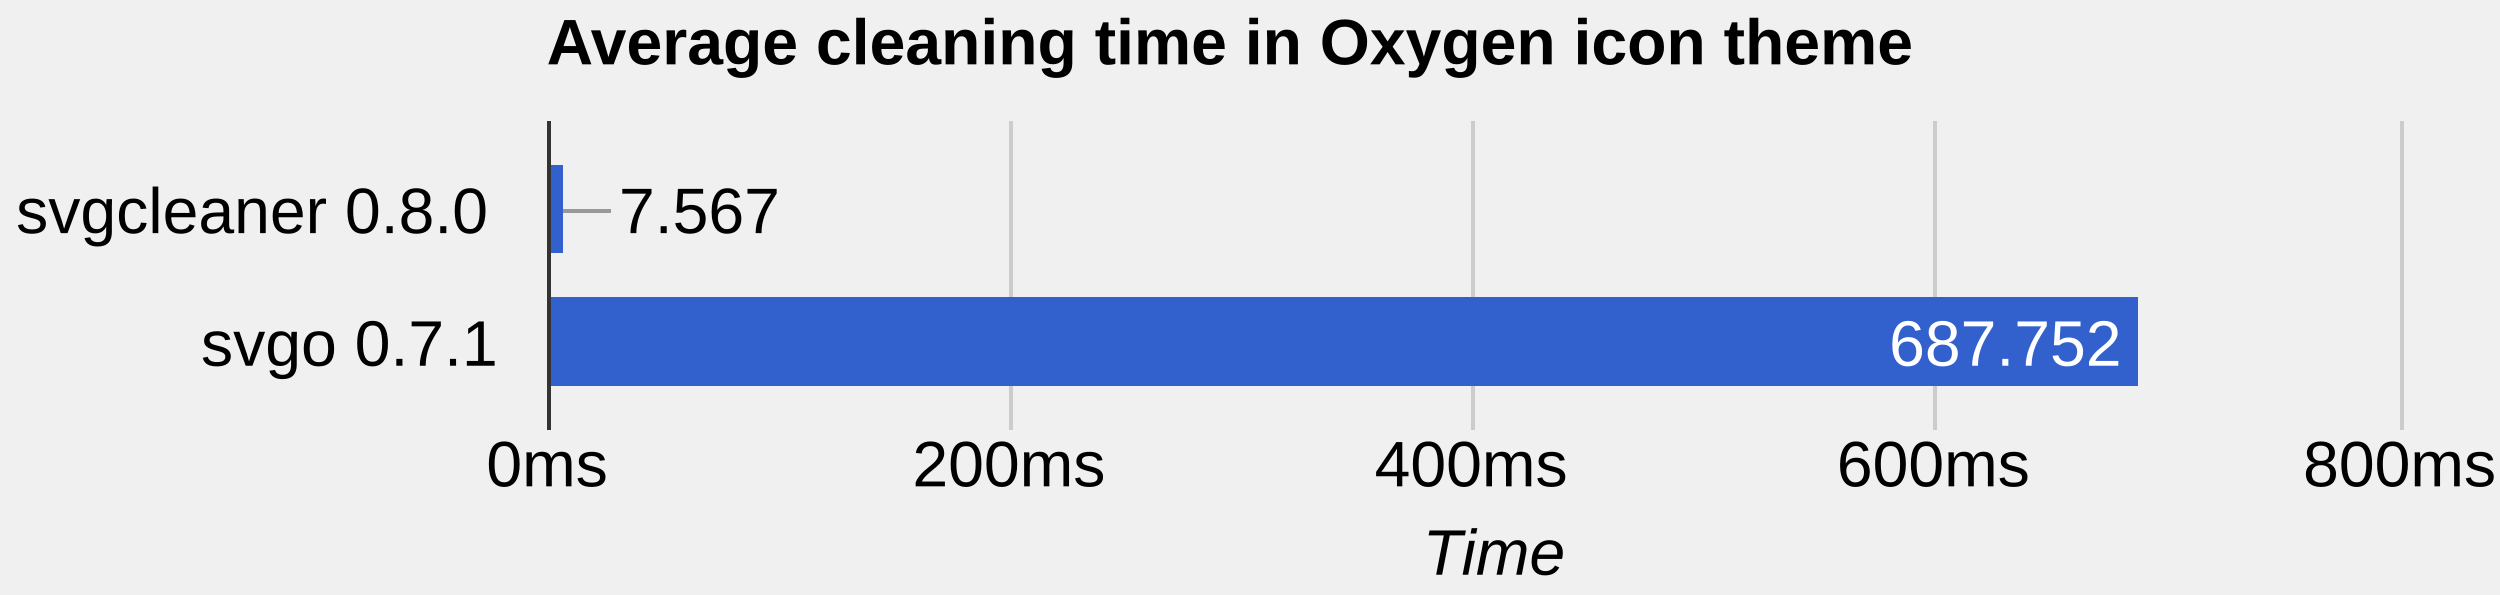
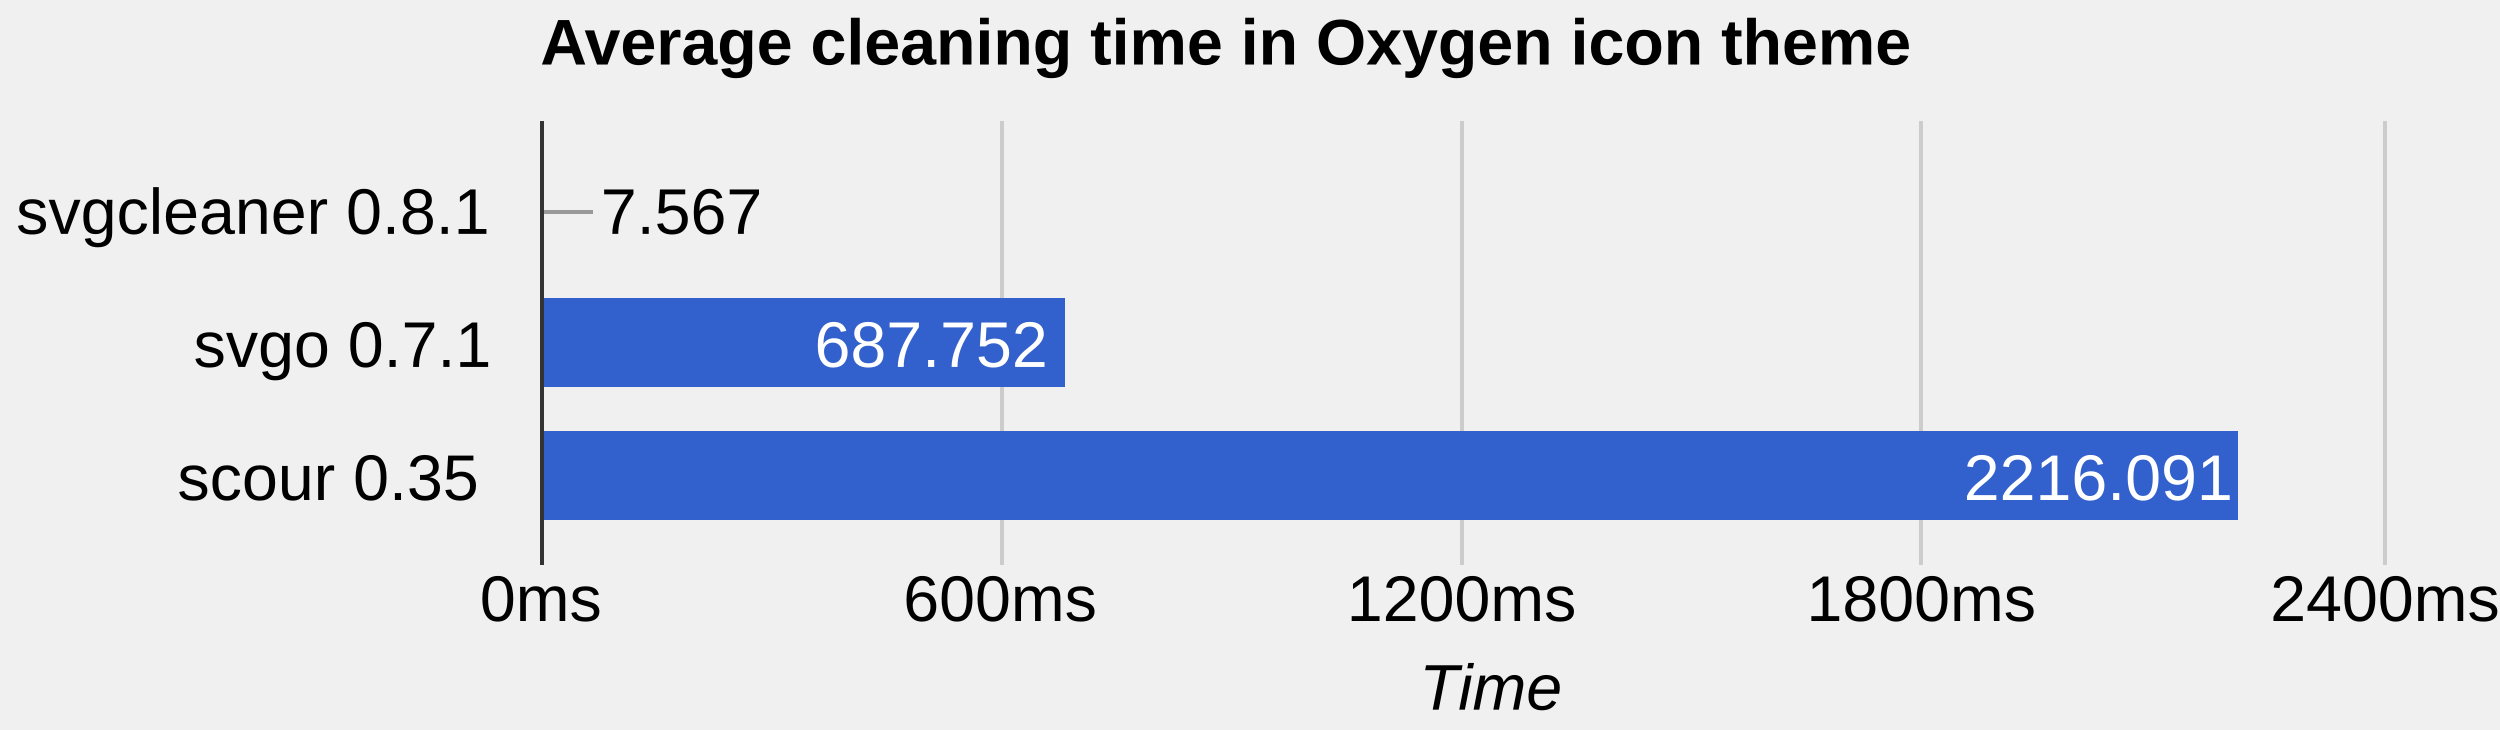
- <svg xmlns="http://www.w3.org/2000/svg" height="148" shape-rendering="crispEdges" width="622">
-   <text font-family="Arial" font-size="16" font-weight="bold" x="136" y="16">
+ <svg xmlns="http://www.w3.org/2000/svg" height="181" shape-rendering="crispEdges" width="620">
+   <text font-family="Arial" font-size="16" font-weight="bold" x="134" y="16">
        Average cleaning time in Oxygen icon theme
    </text>
  <text font-family="Arial" font-size="16" x="4" y="58">
-         svgcleaner 0.8.0
+         svgcleaner 0.8.1
    </text>
-   <text font-family="Arial" font-size="16" x="50" y="91">
+   <text font-family="Arial" font-size="16" x="48" y="91">
        svgo 0.7.1
    </text>
-   <rect fill="#ccc" height="77" width="1" x="136" y="30" />
-   <text fill="#000" font-family="Arial" font-size="16" x="121" y="121">
+   <text font-family="Arial" font-size="16" x="44" y="124">
+         scour 0.35
+     </text>
+   <rect fill="#ccc" height="110" width="1" x="134" y="30" />
+   <text fill="#000" font-family="Arial" font-size="16" x="119" y="154">
        0ms
    </text>
-   <rect fill="#ccc" height="77" width="1" x="251" y="30" />
-   <text fill="#000" font-family="Arial" font-size="16" x="227" y="121">
-         200ms
-     </text>
-   <rect fill="#ccc" height="77" width="1" x="366" y="30" />
-   <text fill="#000" font-family="Arial" font-size="16" x="342" y="121">
-         400ms
-     </text>
-   <rect fill="#ccc" height="77" width="1" x="481" y="30" />
-   <text fill="#000" font-family="Arial" font-size="16" x="457" y="121">
+   <rect fill="#ccc" height="110" width="1" x="248" y="30" />
+   <text fill="#000" font-family="Arial" font-size="16" x="224" y="154">
        600ms
    </text>
-   <rect fill="#ccc" height="77" width="1" x="597" y="30" />
-   <text fill="#000" font-family="Arial" font-size="16" x="573" y="121">
-         800ms
+   <rect fill="#ccc" height="110" width="1" x="362" y="30" />
+   <text fill="#000" font-family="Arial" font-size="16" x="334" y="154">
+         1200ms
    </text>
-   <rect fill="#3260cd" height="22" width="4" x="136" y="41" />
-   <rect fill="#999" height="1" width="12" x="140" y="52" />
-   <text fill="#000" font-family="Arial" font-size="16" x="154" y="58">
+   <rect fill="#ccc" height="110" width="1" x="476" y="30" />
+   <text fill="#000" font-family="Arial" font-size="16" x="448" y="154">
+         1800ms
+     </text>
+   <rect fill="#ccc" height="110" width="1" x="591" y="30" />
+   <text fill="#000" font-family="Arial" font-size="16" x="563" y="154">
+         2400ms
+     </text>
+   <rect fill="#3260cd" height="22" width="1" x="134" y="41" />
+   <rect fill="#999" height="1" width="12" x="135" y="52" />
+   <text fill="#000" font-family="Arial" font-size="16" x="149" y="58">
        7.567
    </text>
-   <rect fill="#3260cd" height="22" width="396" x="136" y="74" />
-   <text fill="#fff" font-family="Arial" font-size="16" x="470" y="91">
+   <rect fill="#3260cd" height="22" width="130" x="134" y="74" />
+   <text fill="#fff" font-family="Arial" font-size="16" x="202" y="91">
        687.752
    </text>
-   <rect fill="#333" height="77" width="1" x="136" y="30" />
-   <text font-family="Arial" font-size="16" font-style="italic" x="354" y="143">
+   <rect fill="#3260cd" height="22" width="421" x="134" y="107" />
+   <text fill="#fff" font-family="Arial" font-size="16" x="487" y="124">
+         2216.091
+     </text>
+   <rect fill="#333" height="110" width="1" x="134" y="30" />
+   <text font-family="Arial" font-size="16" font-style="italic" x="352" y="176">
        Time
    </text>
</svg>
